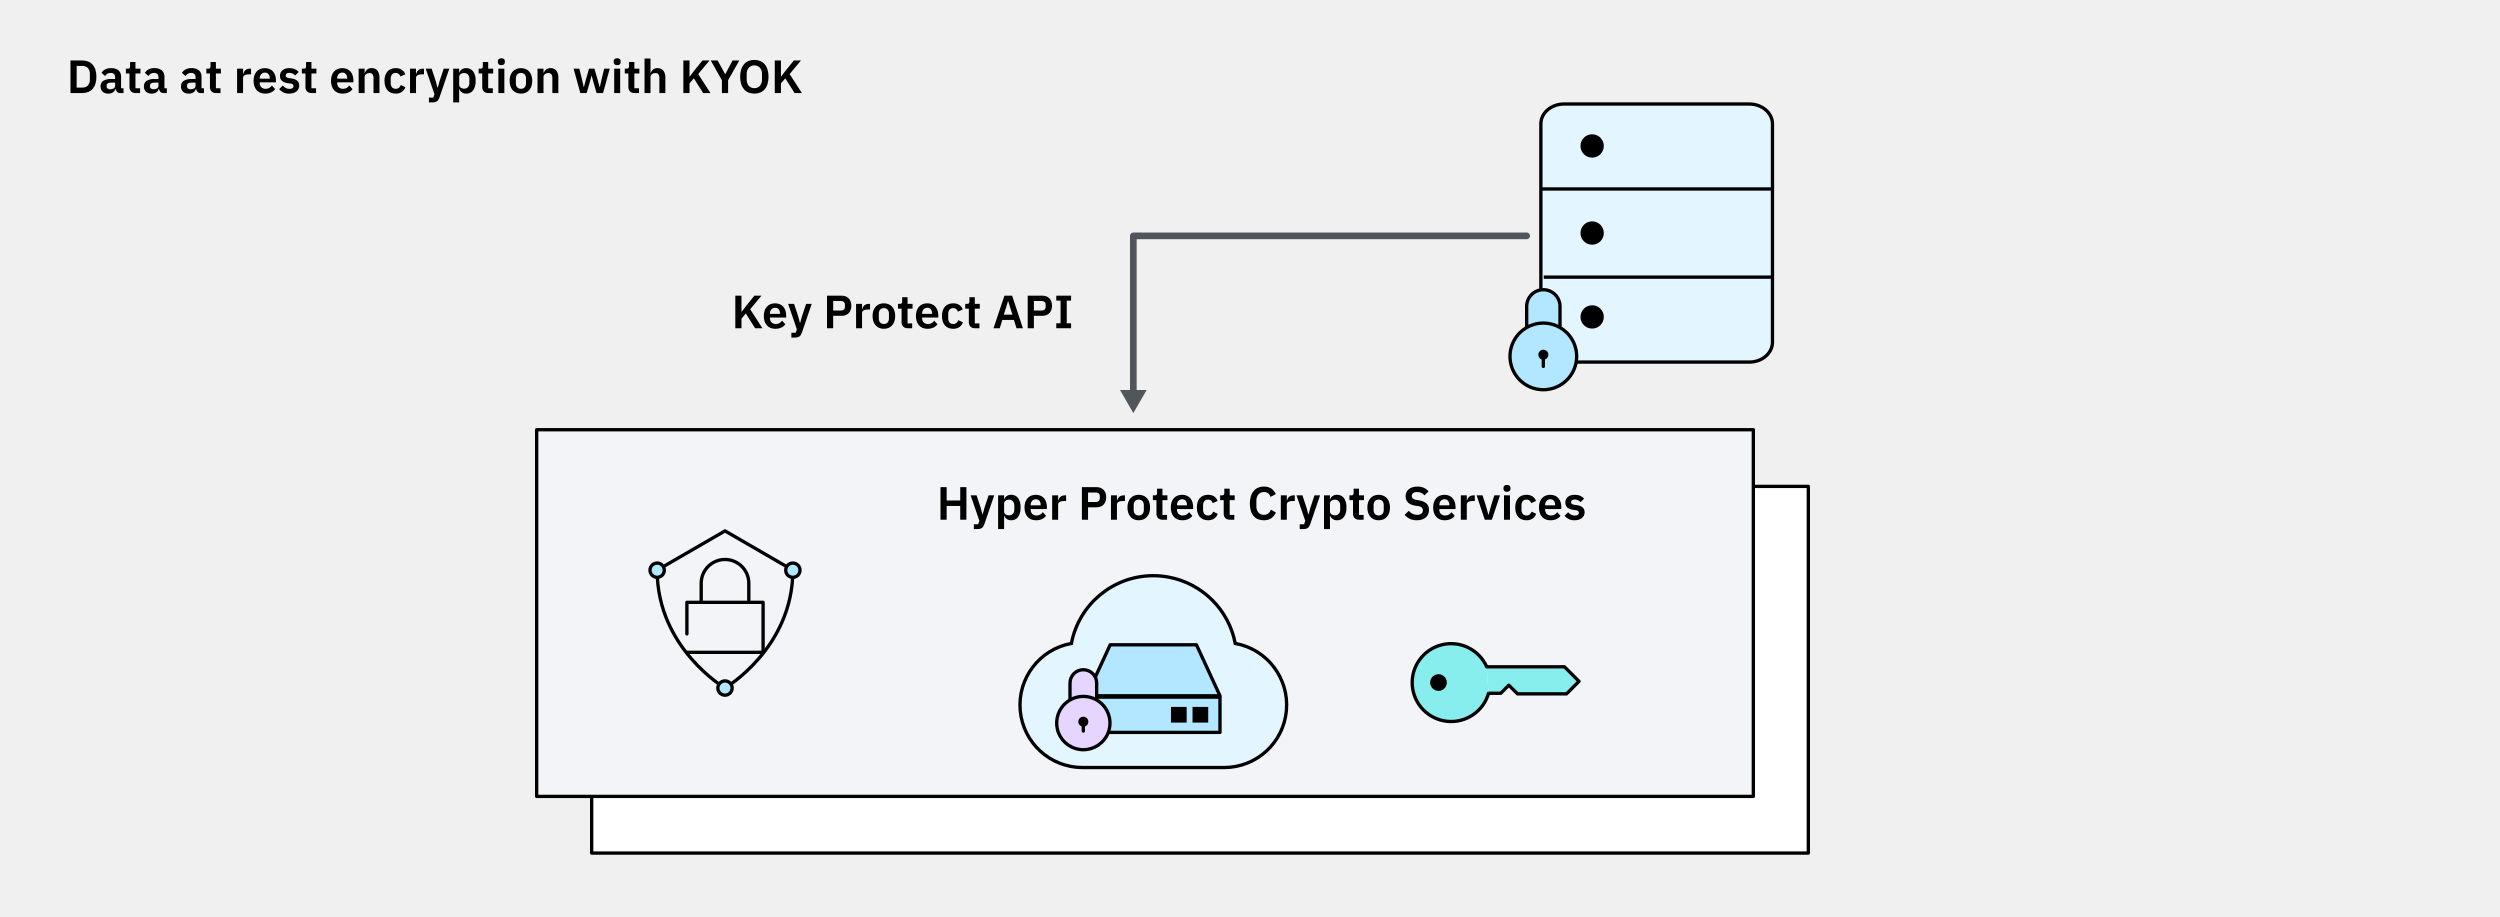
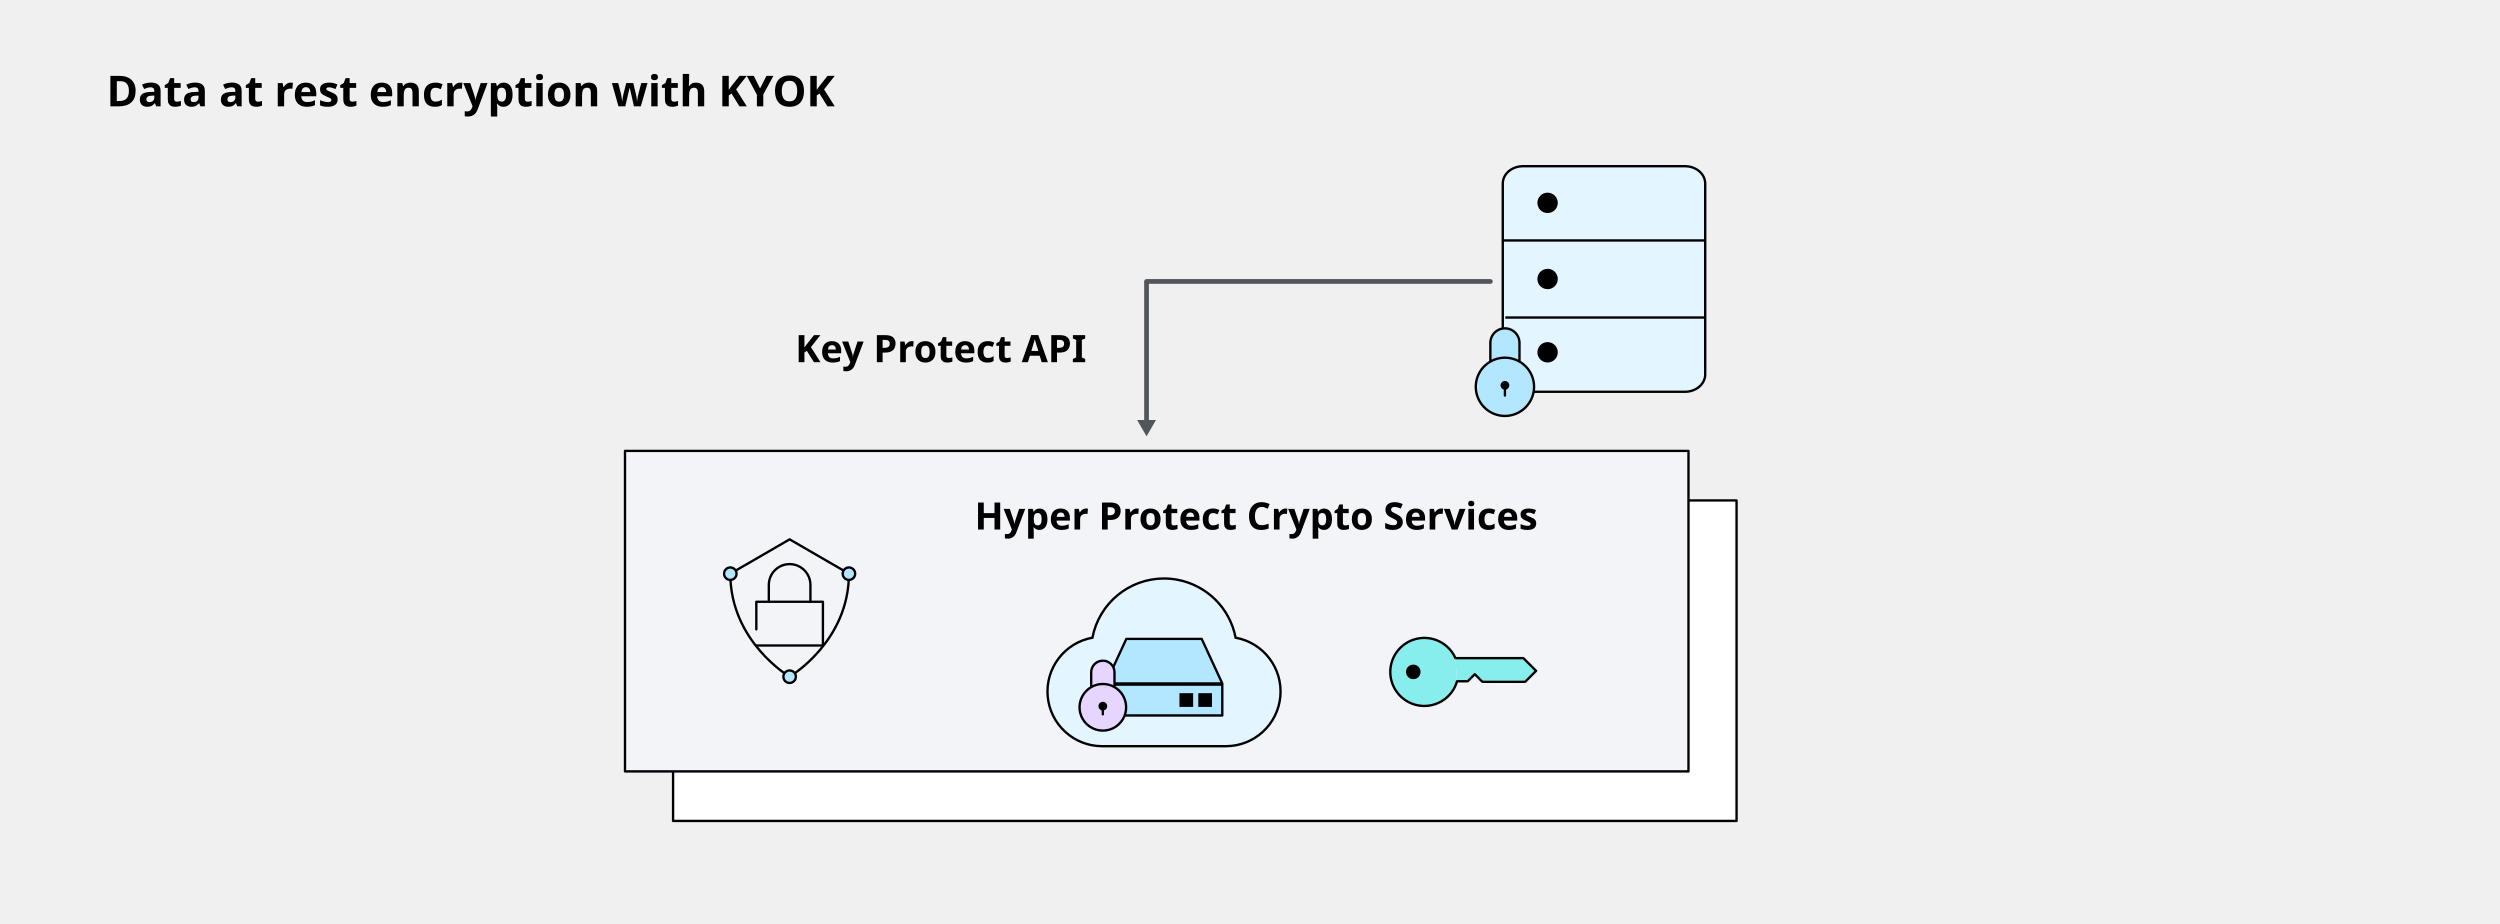
- <svg xmlns="http://www.w3.org/2000/svg" width="750" height="275" viewBox="0 0 750 275">
+ <svg xmlns="http://www.w3.org/2000/svg" width="1056" height="390" viewBox="0 0 1056 390">
  <defs>
-     <style>.cls-1{fill:#e3f6ff;}.cls-1,.cls-11,.cls-12,.cls-13,.cls-2,.cls-4,.cls-5,.cls-6,.cls-7,.cls-8,.cls-9{stroke:#000;}.cls-1,.cls-2,.cls-8{stroke-miterlimit:10;}.cls-14,.cls-16,.cls-2,.cls-7{fill:none;}.cls-3,.cls-4,.cls-8,.cls-9{fill:#b3e6ff;}.cls-11,.cls-12,.cls-16,.cls-4,.cls-7{stroke-linecap:round;}.cls-11,.cls-12,.cls-13,.cls-14,.cls-16,.cls-4,.cls-5,.cls-6,.cls-7,.cls-9{stroke-linejoin:round;}.cls-5{fill:#fff;}.cls-6{fill:#f2f4f8;}.cls-10,.cls-11{fill:#e6d6ff;}.cls-12,.cls-13{fill:#87eded;}.cls-14,.cls-16{stroke:#50565b;stroke-width:2px;}.cls-15{fill:#50565b;}</style>
+     <style>.cls-1{fill:#e3f6ff;}.cls-1,.cls-11,.cls-12,.cls-13,.cls-2,.cls-4,.cls-5,.cls-6,.cls-7,.cls-8,.cls-9{stroke:#000;}.cls-1,.cls-2,.cls-8{stroke-miterlimit:10;}.cls-14,.cls-16,.cls-2,.cls-7{fill:none;}.cls-3,.cls-4,.cls-8,.cls-9{fill:#b3e6ff;}.cls-11,.cls-12,.cls-16,.cls-4,.cls-7{stroke-linecap:round;}.cls-11,.cls-12,.cls-13,.cls-14,.cls-16,.cls-4,.cls-5,.cls-6,.cls-7,.cls-9{stroke-linejoin:round;}.cls-5{fill:#fff;}.cls-6{fill:#f2f4f8;}.cls-10,.cls-11{fill:#e6d6ff;}.cls-12,.cls-13{fill:#87eded;}.cls-14,.cls-16{stroke:#50565b;stroke-width:2px;}.cls-15{fill:#50565b;}.cls-17{font-size:16px;}.cls-17,.cls-18{font-family:IBMPlexSans-SemiBold, IBM Plex Sans;font-weight:600;}.cls-18{font-size:18px;}</style>
  </defs>
  <g id="Figure">
    <g id="Database">
-       <path class="cls-1" d="M524.792,31.205H469.208c-3.837,0-6.948,2.666-6.948,5.955v65.509c0,3.289,3.111,5.955,6.948,5.955h55.583c3.837,0,6.948-2.666,6.948-5.955V37.161C531.74,33.872,528.629,31.205,524.792,31.205Z" />
-       <line class="cls-2" x1="462" y1="56.689" x2="532" y2="56.689" />
-       <line class="cls-2" x1="463.129" y1="83.141" x2="532" y2="83.141" />
-       <circle cx="477.645" cy="43.786" r="3.5" />
-       <circle cx="477.645" cy="69.915" r="3.5" />
-       <circle cx="477.645" cy="95.076" r="3.5" />
+       <path class="cls-1" d="M711.728,70.205H643.321c-4.723,0-8.551,3.281-8.551,7.329v80.623c0,4.048,3.828,7.329,8.551,7.329h68.408c4.723,0,8.551-3.281,8.551-7.329V77.535C720.279,73.487,716.451,70.205,711.728,70.205Z" />
+       <line class="cls-2" x1="634.449" y1="101.569" x2="720.6" y2="101.569" />
+       <line class="cls-2" x1="635.839" y1="134.124" x2="720.6" y2="134.124" />
+       <circle cx="653.704" cy="85.689" r="4.308" />
+       <circle cx="653.704" cy="117.846" r="4.308" />
+       <circle cx="653.704" cy="148.813" r="4.308" />
    </g>
    <g id="lock">
      <g id="lock-2" data-name="lock">
-         <rect class="cls-3" x="458.5" y="95.415" width="9" height="3" />
-         <path class="cls-4" d="M463,109.915v-3.5m-5-8.16v-6.34a5,5,0,1,1,10,0v6.34m2,1.52a10.248,10.248,0,0,0-2-1.52,9.999,9.999,0,0,0-10,0,10.248,10.248,0,0,0-2,1.52,10,10,0,1,0,14,0Z" />
-         <circle cx="463" cy="106.415" r="1.5" />
+         <rect class="cls-3" x="630.141" y="149.23" width="11.077" height="3.692" />
+         <path class="cls-4" d="M635.68,167.076v-4.308m-6.154-10.043v-7.803a6.154,6.154,0,1,1,12.307,0v7.803m2.462,1.871a12.608,12.608,0,0,0-2.462-1.871,12.305,12.305,0,0,0-12.307,0,12.608,12.608,0,0,0-2.462,1.871,12.307,12.307,0,1,0,17.23,0Z" />
+         <circle cx="635.68" cy="162.768" r="1.846" />
      </g>
    </g>
-     <rect class="cls-5" x="177.5" y="145.915" width="365" height="110" />
-     <rect class="cls-6" x="161" y="128.915" width="365" height="110" />
+     <rect class="cls-5" x="284.307" y="211.382" width="449.216" height="135.38" />
+     <rect class="cls-6" x="264" y="190.459" width="449.216" height="135.38" />
    <g id="HP_icon" data-name="HP icon">
-       <line class="cls-7" x1="206.071" y1="195.701" x2="228.929" y2="195.701" />
-       <polyline class="cls-7" points="228.929 195.701 228.929 180.701 206.071 180.701 206.071 190.165" />
-       <path class="cls-7" d="M224.642,180.701v-5.715a7.142,7.142,0,1,0-14.284,0v5.715" />
-       <path class="cls-7" d="M217.496,206.415s-20.353-11.932-20.353-35.357" />
-       <path class="cls-7" d="M237.857,171.058c0,23.425-20.361,35.357-20.361,35.357" />
-       <polyline class="cls-7" points="197.143 171.058 217.5 159.272 237.857 171.058" />
-       <circle class="cls-8" cx="237.857" cy="171.058" r="2.143" />
-       <circle class="cls-8" cx="197.143" cy="171.058" r="2.143" />
-       <circle class="cls-8" cx="217.5" cy="206.415" r="2.143" />
+       <line class="cls-7" x1="319.471" y1="272.654" x2="347.602" y2="272.654" />
+       <polyline class="cls-7" points="347.602 272.654 347.602 254.193 319.471 254.193 319.471 265.841" />
+       <path class="cls-7" d="M342.326,254.193V247.16a8.79,8.79,0,1,0-17.579,0v7.034" />
+       <path class="cls-7" d="M333.531,285.841s-25.049-14.685-25.049-43.515" />
+       <path class="cls-7" d="M358.59,242.326c0,28.83-25.059,43.515-25.059,43.515" />
+       <polyline class="cls-7" points="308.482 242.326 333.536 227.821 358.59 242.326" />
+       <circle class="cls-8" cx="358.59" cy="242.326" r="2.637" />
+       <circle class="cls-8" cx="308.482" cy="242.326" r="2.637" />
+       <circle class="cls-8" cx="333.536" cy="285.841" r="2.637" />
    </g>
-     <path id="Cloud" class="cls-1" d="M346.021,172.706a25.024,25.024,0,0,0-24.599,20.32,18.768,18.768,0,0,0,3.303,37.236h42.541a18.768,18.768,0,0,0,3.303-37.236,25.024,25.024,0,0,0-19.869-19.869A25.704,25.704,0,0,0,346.021,172.706Z" />
+     <path id="Cloud" class="cls-1" d="M491.711,244.354a30.798,30.798,0,0,0-30.274,25.008,23.099,23.099,0,0,0,4.065,45.828h52.357a23.099,23.099,0,0,0,4.065-45.828A30.798,30.798,0,0,0,497.47,244.908,31.63,31.63,0,0,0,491.711,244.354Z" />
    <g id="Hardware">
-       <rect class="cls-9" x="325.995" y="209.131" width="40" height="10.588" />
-       <polygon class="cls-9" points="365.995 208.739 325.995 208.739 333.054 193.444 358.936 193.444 365.995 208.739" />
-       <rect x="351.289" y="212.072" width="4.706" height="4.706" />
-       <rect x="357.759" y="212.072" width="4.706" height="4.706" />
+       <rect class="cls-9" x="467.063" y="289.183" width="49.229" height="13.031" />
+       <polygon class="cls-9" points="516.293 288.7 467.064 288.7 475.751 269.877 507.605 269.877 516.293 288.7" />
+       <rect x="498.194" y="292.803" width="5.792" height="5.792" />
+       <rect x="506.157" y="292.803" width="5.792" height="5.792" />
    </g>
    <g id="lock-3" data-name="lock">
      <g id="lock-4" data-name="lock">
-         <rect class="cls-10" x="321.4" y="207.715" width="7.2" height="2.4" />
-         <path class="cls-11" d="M325,219.315v-2.8m-4-6.528v-5.072a4,4,0,1,1,8,0v5.072m1.6,1.216a8.198,8.198,0,0,0-1.6-1.216,7.999,7.999,0,0,0-8,0,8.198,8.198,0,0,0-1.6,1.216,8,8,0,1,0,11.2,0Z" />
-         <circle cx="325" cy="216.515" r="1.5" />
+         <rect class="cls-10" x="461.409" y="287.441" width="8.861" height="2.954" />
+         <path class="cls-11" d="M465.839,301.717v-3.446m-4.923-8.034v-6.242a4.923,4.923,0,1,1,9.846,0v6.242m1.969,1.496a10.094,10.094,0,0,0-1.969-1.497,9.844,9.844,0,0,0-9.846,0,10.092,10.092,0,0,0-1.969,1.497,9.846,9.846,0,1,0,13.784,0Z" />
+         <circle cx="465.839" cy="298.271" r="1.846" />
      </g>
    </g>
    <g id="key">
-       <path class="cls-12" d="M446.569,207.977a11.68,11.68,0,1,1-.555-7.935" />
-       <circle cx="431.55" cy="204.762" r="2.5" />
-       <polyline class="cls-13" points="446.014 200.042 469.338 200.042 473.704 204.408 469.941 208.17 455.276 208.17 452.647 205.565 450.235 207.977 446.569 207.977" />
+       <path class="cls-12" d="M615.458,287.764a14.375,14.375,0,1,1-.683-9.766" />
+       <circle cx="596.974" cy="283.806" r="3.077" />
+       <polyline class="cls-13" points="614.775 277.997 643.48 277.997 648.853 283.37 644.222 288.001 626.174 288.001 622.938 284.795 619.97 287.764 615.458 287.764" />
    </g>
  </g>
  <g id="Line">
-     <line class="cls-14" x1="340" y1="70.762" x2="340" y2="118.174" />
-     <polygon class="cls-15" points="336.011 117.007 340 123.915 343.989 117.007 336.011 117.007" />
-     <line class="cls-16" x1="340" y1="70.762" x2="458" y2="70.762" />
+     <line class="cls-14" x1="484.3" y1="118.888" x2="484.3" y2="178.565" />
+     <polygon class="cls-15" points="480.311 177.398 484.3 184.306 488.289 177.398 480.311 177.398" />
+     <line class="cls-16" x1="484.3" y1="118.888" x2="629.526" y2="118.888" />
  </g>
  <g id="Text">
-     <path d="M288.07,151.785h-4.074v4.13h-1.848v-9.773h1.848v4.004H288.07v-4.004h1.848v9.773H288.07Z" />
-     <path d="M296.582,148.607h1.68l-2.94,8.61a3.699,3.699,0,0,1-.315.679,1.702,1.702,0,0,1-.413.47,1.549,1.549,0,0,1-.574.266,3.271,3.271,0,0,1-.784.084h-1.078v-1.442h1.316l.336-1.02-2.618-7.646H292.97l1.274,3.856.476,1.844h.084l.504-1.844Z" />
-     <path d="M299.438,148.607h1.792v1.204h.056a1.843,1.843,0,0,1,.742-1.001,2.214,2.214,0,0,1,1.274-.371,2.498,2.498,0,0,1,2.135.987,4.661,4.661,0,0,1,.735,2.821,4.721,4.721,0,0,1-.735,2.842,2.491,2.491,0,0,1-2.135.994,2.15,2.15,0,0,1-1.267-.378,1.955,1.955,0,0,1-.749-1.008H301.23v4.018h-1.792Zm3.29,5.992a1.486,1.486,0,0,0,1.134-.462,1.746,1.746,0,0,0,.434-1.246v-1.26a1.773,1.773,0,0,0-.434-1.253,1.474,1.474,0,0,0-1.134-.469,1.733,1.733,0,0,0-1.071.321,1.019,1.019,0,0,0-.427.855v2.324a1.021,1.021,0,0,0,.427.882A1.786,1.786,0,0,0,302.728,154.599Z" />
-     <path d="M310.792,156.083a3.637,3.637,0,0,1-1.449-.273,2.997,2.997,0,0,1-1.078-.769,3.434,3.434,0,0,1-.679-1.204,5.43,5.43,0,0,1-.007-3.157,3.442,3.442,0,0,1,.665-1.197,2.943,2.943,0,0,1,1.064-.77,3.566,3.566,0,0,1,1.428-.273,3.487,3.487,0,0,1,1.484.294,2.857,2.857,0,0,1,1.036.799,3.444,3.444,0,0,1,.609,1.169,4.844,4.844,0,0,1,.203,1.421v.588H309.21v.181a1.786,1.786,0,0,0,.448,1.272,1.732,1.732,0,0,0,1.33.48,1.988,1.988,0,0,0,1.099-.277,3.136,3.136,0,0,0,.763-.709l.966,1.081a3.003,3.003,0,0,1-1.225.989A4.263,4.263,0,0,1,310.792,156.083Zm-.028-6.3a1.435,1.435,0,0,0-1.134.476,1.792,1.792,0,0,0-.42,1.232v.111h2.996v-.126a1.917,1.917,0,0,0-.371-1.225A1.286,1.286,0,0,0,310.764,149.783Z" />
-     <path d="M315.65,155.915v-7.309h1.792v1.513h.07a2.329,2.329,0,0,1,.217-.567,1.749,1.749,0,0,1,.385-.483,1.848,1.848,0,0,1,.567-.336,2.126,2.126,0,0,1,.763-.126h.392v1.694h-.56a2.817,2.817,0,0,0-1.372.266.925.925,0,0,0-.462.868v4.481Z" />
-     <path d="M324.567,155.915v-9.773h4.396a3.22,3.22,0,0,1,1.211.217,2.578,2.578,0,0,1,.917.616,2.654,2.654,0,0,1,.574.959,3.998,3.998,0,0,1,0,2.472,2.655,2.655,0,0,1-.574.951,2.553,2.553,0,0,1-.917.616,3.22,3.22,0,0,1-1.211.217h-2.548v3.725Zm1.848-5.32h2.38a1.183,1.183,0,0,0,.84-.287,1.063,1.063,0,0,0,.308-.818v-.644a1.04,1.04,0,0,0-.308-.812,1.202,1.202,0,0,0-.84-.28h-2.38Z" />
-     <path d="M333.29,155.915v-7.309h1.792v1.513h.07a2.32,2.32,0,0,1,.217-.567,1.747,1.747,0,0,1,.385-.483,1.849,1.849,0,0,1,.567-.336,2.126,2.126,0,0,1,.763-.126h.392v1.694h-.56a2.817,2.817,0,0,0-1.372.266.925.925,0,0,0-.462.868v4.481Z" />
-     <path d="M341.62,156.083a3.544,3.544,0,0,1-1.407-.267,2.913,2.913,0,0,1-1.064-.769,3.509,3.509,0,0,1-.679-1.211,4.95,4.95,0,0,1-.238-1.589,4.886,4.886,0,0,1,.238-1.582,3.446,3.446,0,0,1,.679-1.197,2.953,2.953,0,0,1,1.064-.763,3.546,3.546,0,0,1,1.407-.267,3.597,3.597,0,0,1,1.414.267,2.936,2.936,0,0,1,1.071.763,3.462,3.462,0,0,1,.679,1.197,4.9,4.9,0,0,1,.238,1.582,4.964,4.964,0,0,1-.238,1.589,3.526,3.526,0,0,1-.679,1.211,2.897,2.897,0,0,1-1.071.769A3.595,3.595,0,0,1,341.62,156.083Zm0-1.442a1.46,1.46,0,0,0,1.12-.434,1.801,1.801,0,0,0,.406-1.274v-1.357a1.782,1.782,0,0,0-.406-1.261,1.46,1.46,0,0,0-1.12-.434,1.441,1.441,0,0,0-1.106.434,1.78,1.78,0,0,0-.406,1.261v1.357a1.799,1.799,0,0,0,.406,1.274A1.441,1.441,0,0,0,341.62,154.641Z" />
-     <path d="M348.829,155.915a1.912,1.912,0,0,1-1.407-.481,1.859,1.859,0,0,1-.483-1.376v-4.009h-1.078v-1.442h.56a.667.667,0,0,0,.553-.189.915.915,0,0,0,.147-.567v-1.246h1.61v2.002h1.498v1.442h-1.498v4.424h1.386v1.442Z" />
-     <path d="M354.681,156.083a3.638,3.638,0,0,1-1.449-.273,2.996,2.996,0,0,1-1.078-.769,3.434,3.434,0,0,1-.679-1.204,5.428,5.428,0,0,1-.007-3.157,3.444,3.444,0,0,1,.665-1.197,2.944,2.944,0,0,1,1.064-.77,3.566,3.566,0,0,1,1.428-.273,3.488,3.488,0,0,1,1.484.294,2.857,2.857,0,0,1,1.036.799,3.445,3.445,0,0,1,.609,1.169,4.844,4.844,0,0,1,.203,1.421v.588h-4.858v.181a1.785,1.785,0,0,0,.448,1.272,1.732,1.732,0,0,0,1.33.48,1.989,1.989,0,0,0,1.099-.277,3.14,3.14,0,0,0,.763-.709l.966,1.081a3.004,3.004,0,0,1-1.225.989A4.264,4.264,0,0,1,354.681,156.083Zm-.028-6.3a1.435,1.435,0,0,0-1.134.476,1.792,1.792,0,0,0-.42,1.232v.111h2.996v-.126a1.916,1.916,0,0,0-.371-1.225A1.286,1.286,0,0,0,354.653,149.783Z" />
-     <path d="M362.423,156.083a3.669,3.669,0,0,1-1.442-.267,2.775,2.775,0,0,1-1.057-.769,3.461,3.461,0,0,1-.651-1.211,5.249,5.249,0,0,1-.224-1.589,5.18,5.18,0,0,1,.224-1.582,3.397,3.397,0,0,1,.651-1.197,2.811,2.811,0,0,1,1.057-.763,3.67,3.67,0,0,1,1.442-.267,3.187,3.187,0,0,1,1.827.49,2.753,2.753,0,0,1,1.043,1.358l-1.47.657a1.526,1.526,0,0,0-.469-.763,1.365,1.365,0,0,0-.931-.301,1.342,1.342,0,0,0-1.127.476,1.97,1.97,0,0,0-.371,1.246v1.33a1.938,1.938,0,0,0,.371,1.239,1.349,1.349,0,0,0,1.127.469,1.395,1.395,0,0,0,.994-.329,2.259,2.259,0,0,0,.546-.818l1.372.657a2.868,2.868,0,0,1-1.106,1.449A3.239,3.239,0,0,1,362.423,156.083Z" />
-     <path d="M369.003,155.915a1.912,1.912,0,0,1-1.407-.481,1.859,1.859,0,0,1-.483-1.376v-4.009h-1.078v-1.442h.56a.667.667,0,0,0,.553-.189.915.915,0,0,0,.147-.567v-1.246h1.61v2.002h1.498v1.442h-1.498v4.424h1.386v1.442Z" />
-     <path d="M379.167,156.083a4.6,4.6,0,0,1-1.743-.315,3.483,3.483,0,0,1-1.33-.944,4.284,4.284,0,0,1-.847-1.562,7.2,7.2,0,0,1-.294-2.163,7.478,7.478,0,0,1,.294-2.191,4.465,4.465,0,0,1,.847-1.61,3.6,3.6,0,0,1,1.33-.987,4.352,4.352,0,0,1,1.743-.336,3.949,3.949,0,0,1,2.184.561,3.835,3.835,0,0,1,1.386,1.693l-1.582.84a2.22,2.22,0,0,0-.685-1.057,1.968,1.968,0,0,0-1.302-.398,2.072,2.072,0,0,0-1.645.699,2.889,2.889,0,0,0-.608,1.96v1.54a2.828,2.828,0,0,0,.608,1.953,2.098,2.098,0,0,0,1.645.679,2.007,2.007,0,0,0,1.351-.447,2.58,2.58,0,0,0,.763-1.106l1.498.882a4.3,4.3,0,0,1-1.414,1.701A3.775,3.775,0,0,1,379.167,156.083Z" />
-     <path d="M384.249,155.915v-7.309h1.792v1.513h.07a2.268,2.268,0,0,1,.217-.567,1.74,1.74,0,0,1,.385-.483,1.839,1.839,0,0,1,.567-.336,2.123,2.123,0,0,1,.763-.126h.392v1.694h-.56a2.817,2.817,0,0,0-1.372.266.925.925,0,0,0-.462.868v4.481Z" />
-     <path d="M394.342,148.607h1.681l-2.94,8.61a3.76,3.76,0,0,1-.314.679,1.717,1.717,0,0,1-.413.47,1.558,1.558,0,0,1-.574.266,3.269,3.269,0,0,1-.784.084H389.918v-1.442h1.316l.336-1.02-2.618-7.646h1.778l1.273,3.856.477,1.844h.084l.504-1.844Z" />
-     <path d="M397.198,148.607h1.792v1.204h.056a1.84,1.84,0,0,1,.742-1.001,2.215,2.215,0,0,1,1.274-.371,2.498,2.498,0,0,1,2.135.987,4.659,4.659,0,0,1,.734,2.821,4.719,4.719,0,0,1-.734,2.842,2.491,2.491,0,0,1-2.135.994,2.152,2.152,0,0,1-1.268-.378,1.957,1.957,0,0,1-.749-1.008H398.99v4.018h-1.792Zm3.29,5.992a1.484,1.484,0,0,0,1.134-.462,1.746,1.746,0,0,0,.434-1.246v-1.26a1.773,1.773,0,0,0-.434-1.253,1.473,1.473,0,0,0-1.134-.469,1.734,1.734,0,0,0-1.071.321,1.017,1.017,0,0,0-.427.855v2.324a1.019,1.019,0,0,0,.427.882A1.786,1.786,0,0,0,400.488,154.599Z" />
-     <path d="M407.797,155.915a1.913,1.913,0,0,1-1.407-.481,1.859,1.859,0,0,1-.483-1.376v-4.009h-1.078v-1.442h.561a.667.667,0,0,0,.553-.189.918.918,0,0,0,.147-.567v-1.246h1.609v2.002h1.498v1.442h-1.498v4.424h1.387v1.442Z" />
-     <path d="M413.592,156.083a3.539,3.539,0,0,1-1.406-.267,2.905,2.905,0,0,1-1.064-.769,3.507,3.507,0,0,1-.679-1.211,4.95,4.95,0,0,1-.238-1.589,4.886,4.886,0,0,1,.238-1.582,3.444,3.444,0,0,1,.679-1.197,2.945,2.945,0,0,1,1.064-.763,3.541,3.541,0,0,1,1.406-.267,3.594,3.594,0,0,1,1.414.267,2.937,2.937,0,0,1,1.071.763,3.444,3.444,0,0,1,.679,1.197,4.888,4.888,0,0,1,.238,1.582,4.953,4.953,0,0,1-.238,1.589,3.508,3.508,0,0,1-.679,1.211,2.897,2.897,0,0,1-1.071.769A3.592,3.592,0,0,1,413.592,156.083Zm0-1.442a1.459,1.459,0,0,0,1.12-.434,1.801,1.801,0,0,0,.406-1.274v-1.357a1.782,1.782,0,0,0-.406-1.261,1.458,1.458,0,0,0-1.12-.434,1.44,1.44,0,0,0-1.105.434,1.782,1.782,0,0,0-.406,1.261v1.357a1.801,1.801,0,0,0,.406,1.274A1.44,1.44,0,0,0,413.592,154.641Z" />
-     <path d="M425.029,156.083a4.628,4.628,0,0,1-2.135-.449,4.952,4.952,0,0,1-1.505-1.178l1.246-1.206a3.579,3.579,0,0,0,1.127.89,3.095,3.095,0,0,0,1.379.305,1.944,1.944,0,0,0,1.288-.368,1.235,1.235,0,0,0,.434-.993,1.128,1.128,0,0,0-.279-.792,1.888,1.888,0,0,0-1.05-.444l-.925-.139q-2.925-.463-2.926-2.846a2.822,2.822,0,0,1,.245-1.191,2.546,2.546,0,0,1,.707-.911,3.277,3.277,0,0,1,1.113-.582,4.969,4.969,0,0,1,1.477-.203,4.751,4.751,0,0,1,1.933.365,3.787,3.787,0,0,1,1.413,1.08l-1.26,1.192a2.88,2.88,0,0,0-.882-.722,2.73,2.73,0,0,0-1.302-.277,1.986,1.986,0,0,0-1.197.298,1.138,1.138,0,0,0-.077,1.658,2.265,2.265,0,0,0,1.036.389l.91.168a4.18,4.18,0,0,1,2.191.946,2.512,2.512,0,0,1,.706,1.899,3.177,3.177,0,0,1-.244,1.269,2.742,2.742,0,0,1-.715.98,3.257,3.257,0,0,1-1.147.638A4.978,4.978,0,0,1,425.029,156.083Z" />
-     <path d="M433.388,156.083a3.636,3.636,0,0,1-1.449-.273,2.995,2.995,0,0,1-1.078-.769,3.433,3.433,0,0,1-.679-1.204,5.425,5.425,0,0,1-.007-3.157,3.412,3.412,0,0,1,.665-1.197,2.942,2.942,0,0,1,1.063-.77,3.567,3.567,0,0,1,1.428-.273,3.49,3.49,0,0,1,1.484.294,2.852,2.852,0,0,1,1.036.799,3.454,3.454,0,0,1,.609,1.169,4.86,4.86,0,0,1,.202,1.421v.588h-4.857v.181a1.786,1.786,0,0,0,.448,1.272,1.728,1.728,0,0,0,1.329.48,1.989,1.989,0,0,0,1.1-.277,3.146,3.146,0,0,0,.763-.709l.966,1.081a3.005,3.005,0,0,1-1.225.989A4.263,4.263,0,0,1,433.388,156.083Zm-.028-6.3a1.436,1.436,0,0,0-1.134.476,1.792,1.792,0,0,0-.42,1.232v.111h2.996v-.126a1.917,1.917,0,0,0-.371-1.225A1.286,1.286,0,0,0,433.359,149.783Z" />
-     <path d="M438.246,155.915v-7.309h1.792v1.513h.07a2.268,2.268,0,0,1,.217-.567,1.74,1.74,0,0,1,.385-.483,1.839,1.839,0,0,1,.567-.336,2.124,2.124,0,0,1,.763-.126h.392v1.694h-.56a2.817,2.817,0,0,0-1.372.266.925.925,0,0,0-.462.868v4.481Z" />
-     <path d="M445.427,155.915l-2.436-7.309h1.764l1.022,3.15.714,2.603h.098l.715-2.603.993-3.15h1.708l-2.449,7.309Z" />
-     <path d="M452.091,147.543a1.087,1.087,0,0,1-.805-.252.887.887,0,0,1-.245-.644v-.279a.887.887,0,0,1,.245-.644,1.401,1.401,0,0,1,1.603,0,.873.873,0,0,1,.252.644v.279a.873.873,0,0,1-.252.644A1.094,1.094,0,0,1,452.091,147.543Zm-.895,1.063h1.792v7.309h-1.792Z" />
-     <path d="M457.943,156.083a3.676,3.676,0,0,1-1.442-.267,2.777,2.777,0,0,1-1.057-.769,3.46,3.46,0,0,1-.651-1.211,5.249,5.249,0,0,1-.224-1.589,5.181,5.181,0,0,1,.224-1.582,3.396,3.396,0,0,1,.651-1.197,2.814,2.814,0,0,1,1.057-.763,3.678,3.678,0,0,1,1.442-.267,3.186,3.186,0,0,1,1.827.49,2.753,2.753,0,0,1,1.043,1.358l-1.47.657a1.521,1.521,0,0,0-.47-.763,1.364,1.364,0,0,0-.931-.301,1.342,1.342,0,0,0-1.127.476,1.973,1.973,0,0,0-.371,1.246v1.33a1.941,1.941,0,0,0,.371,1.239,1.349,1.349,0,0,0,1.127.469,1.394,1.394,0,0,0,.994-.329,2.253,2.253,0,0,0,.546-.818l1.372.657A2.869,2.869,0,0,1,459.749,155.6,3.236,3.236,0,0,1,457.943,156.083Z" />
-     <path d="M465.125,156.083a3.636,3.636,0,0,1-1.449-.273,2.995,2.995,0,0,1-1.078-.769,3.433,3.433,0,0,1-.679-1.204,5.425,5.425,0,0,1-.007-3.157,3.412,3.412,0,0,1,.665-1.197,2.942,2.942,0,0,1,1.063-.77,3.567,3.567,0,0,1,1.428-.273,3.49,3.49,0,0,1,1.484.294,2.852,2.852,0,0,1,1.036.799,3.454,3.454,0,0,1,.609,1.169,4.86,4.86,0,0,1,.202,1.421v.588H463.543v.181a1.786,1.786,0,0,0,.448,1.272,1.728,1.728,0,0,0,1.329.48,1.989,1.989,0,0,0,1.1-.277,3.146,3.146,0,0,0,.763-.709l.966,1.081a3.005,3.005,0,0,1-1.225.989A4.263,4.263,0,0,1,465.125,156.083Zm-.028-6.3a1.436,1.436,0,0,0-1.134.476,1.792,1.792,0,0,0-.42,1.232v.111h2.996v-.126a1.917,1.917,0,0,0-.371-1.225A1.286,1.286,0,0,0,465.097,149.783Z" />
-     <path d="M472.377,156.083a3.916,3.916,0,0,1-1.764-.357,4.045,4.045,0,0,1-1.26-.986l1.092-1.065a3.317,3.317,0,0,0,.889.728,2.267,2.267,0,0,0,1.113.267,1.524,1.524,0,0,0,.931-.225.737.737,0,0,0,.287-.615.664.664,0,0,0-.203-.512,1.288,1.288,0,0,0-.692-.259l-.729-.098a3.465,3.465,0,0,1-1.812-.679,1.891,1.891,0,0,1-.623-1.533,2.283,2.283,0,0,1,.195-.959,2.034,2.034,0,0,1,.56-.729,2.571,2.571,0,0,1,.875-.462,3.783,3.783,0,0,1,1.141-.161,5.247,5.247,0,0,1,.945.077,3.41,3.41,0,0,1,.749.225,2.914,2.914,0,0,1,.616.363,5.938,5.938,0,0,1,.546.483l-1.05,1.05a2.782,2.782,0,0,0-.77-.559,2.159,2.159,0,0,0-.98-.225,1.355,1.355,0,0,0-.848.21.671.671,0,0,0-.259.546.695.695,0,0,0,.217.554,1.499,1.499,0,0,0,.735.273l.742.099q2.366.336,2.366,2.155a2.175,2.175,0,0,1-.218.974,2.217,2.217,0,0,1-.608.756,2.897,2.897,0,0,1-.945.49A4.116,4.116,0,0,1,472.377,156.083Z" />
-     <path d="M21.148,18.143h3.556a4.661,4.661,0,0,1,1.729.308,3.525,3.525,0,0,1,1.33.917,4.174,4.174,0,0,1,.854,1.526,6.866,6.866,0,0,1,.301,2.135,6.87,6.87,0,0,1-.301,2.135,4.175,4.175,0,0,1-.854,1.526,3.526,3.526,0,0,1-1.33.917,4.653,4.653,0,0,1-1.729.308H21.148Zm3.556,8.134a2.223,2.223,0,0,0,1.645-.609,2.545,2.545,0,0,0,.609-1.869v-1.54a2.545,2.545,0,0,0-.609-1.869,2.222,2.222,0,0,0-1.645-.609h-1.708v6.496Z" />
-     <path d="M36.058,27.915a1.258,1.258,0,0,1-.931-.343,1.573,1.573,0,0,1-.427-.917h-.084a1.716,1.716,0,0,1-.742,1.071,2.531,2.531,0,0,1-1.386.357,2.367,2.367,0,0,1-1.722-.586,2.081,2.081,0,0,1-.602-1.563,1.893,1.893,0,0,1,.812-1.681,4.089,4.089,0,0,1,2.31-.551h1.246V23.169a1.321,1.321,0,0,0-.322-.952,1.385,1.385,0,0,0-1.036-.336,1.72,1.72,0,0,0-1.015.273,2.699,2.699,0,0,0-.651.651l-1.064-.958a3.089,3.089,0,0,1,1.078-1.02A3.544,3.544,0,0,1,33.3,20.439a3.342,3.342,0,0,1,2.254.67,2.42,2.42,0,0,1,.77,1.928v3.436h.728v1.442ZM33.09,26.781a1.884,1.884,0,0,0,1.022-.264.863.863,0,0,0,.42-.779v-.96H33.384q-1.4,0-1.4.89v.236a.772.772,0,0,0,.287.66A1.341,1.341,0,0,0,33.09,26.781Z" />
-     <path d="M40.734,27.915a1.91,1.91,0,0,1-1.407-.481,1.859,1.859,0,0,1-.483-1.376V22.049H37.766V20.607h.56a.668.668,0,0,0,.553-.189.913.913,0,0,0,.147-.567V18.605h1.61v2.002h1.498v1.442H40.636v4.424H42.022v1.442Z" />
-     <path d="M49.064,27.915a1.259,1.259,0,0,1-.931-.343,1.573,1.573,0,0,1-.427-.917h-.084a1.717,1.717,0,0,1-.742,1.071,2.532,2.532,0,0,1-1.386.357,2.367,2.367,0,0,1-1.722-.586,2.082,2.082,0,0,1-.602-1.563,1.893,1.893,0,0,1,.812-1.681,4.089,4.089,0,0,1,2.31-.551h1.246V23.169a1.321,1.321,0,0,0-.322-.952,1.384,1.384,0,0,0-1.036-.336,1.72,1.72,0,0,0-1.015.273,2.699,2.699,0,0,0-.651.651l-1.064-.958a3.089,3.089,0,0,1,1.078-1.02,3.545,3.545,0,0,1,1.778-.388,3.343,3.343,0,0,1,2.254.67,2.42,2.42,0,0,1,.77,1.928v3.436h.728v1.442Zm-2.968-1.134a1.884,1.884,0,0,0,1.022-.264.863.863,0,0,0,.42-.779v-.96H46.39q-1.4,0-1.4.89v.236a.772.772,0,0,0,.287.66A1.341,1.341,0,0,0,46.096,26.781Z" />
-     <path d="M60.193,27.915a1.259,1.259,0,0,1-.931-.343,1.574,1.574,0,0,1-.427-.917h-.084a1.717,1.717,0,0,1-.742,1.071,2.532,2.532,0,0,1-1.386.357,2.367,2.367,0,0,1-1.722-.586,2.082,2.082,0,0,1-.602-1.563,1.893,1.893,0,0,1,.812-1.681,4.089,4.089,0,0,1,2.31-.551h1.246V23.169a1.321,1.321,0,0,0-.322-.952,1.384,1.384,0,0,0-1.036-.336,1.72,1.72,0,0,0-1.015.273,2.699,2.699,0,0,0-.651.651l-1.064-.958a3.089,3.089,0,0,1,1.078-1.02,3.545,3.545,0,0,1,1.778-.388,3.343,3.343,0,0,1,2.254.67,2.42,2.42,0,0,1,.77,1.928v3.436h.728v1.442Zm-2.968-1.134a1.884,1.884,0,0,0,1.022-.264.863.863,0,0,0,.42-.779v-.96H57.519q-1.4,0-1.4.89v.236a.772.772,0,0,0,.287.66A1.342,1.342,0,0,0,57.225,26.781Z" />
-     <path d="M64.869,27.915a1.91,1.91,0,0,1-1.407-.481,1.859,1.859,0,0,1-.483-1.376V22.049H61.901V20.607h.56a.668.668,0,0,0,.553-.189.914.914,0,0,0,.147-.567V18.605h1.61v2.002H66.269v1.442H64.772v4.424h1.386v1.442Z" />
-     <path d="M71.127,27.915V20.607h1.792v1.512h.07a2.321,2.321,0,0,1,.217-.567,1.735,1.735,0,0,1,.385-.483,1.851,1.851,0,0,1,.567-.336,2.128,2.128,0,0,1,.763-.126h.392v1.694h-.56a2.812,2.812,0,0,0-1.372.266.925.925,0,0,0-.462.868v4.48Z" />
-     <path d="M79.514,28.083a3.646,3.646,0,0,1-1.449-.273,2.997,2.997,0,0,1-1.078-.77,3.434,3.434,0,0,1-.679-1.204A5.426,5.426,0,0,1,76.3,22.679a3.439,3.439,0,0,1,.665-1.197,2.951,2.951,0,0,1,1.064-.77,3.566,3.566,0,0,1,1.428-.273,3.481,3.481,0,0,1,1.484.294,2.862,2.862,0,0,1,1.036.798A3.445,3.445,0,0,1,82.586,22.7a4.844,4.844,0,0,1,.203,1.421v.588h-4.858V24.89a1.788,1.788,0,0,0,.448,1.272,1.734,1.734,0,0,0,1.33.479,1.984,1.984,0,0,0,1.099-.278,3.127,3.127,0,0,0,.763-.709l.966,1.081a3.004,3.004,0,0,1-1.225.99A4.264,4.264,0,0,1,79.514,28.083Zm-.028-6.3a1.435,1.435,0,0,0-1.134.476,1.791,1.791,0,0,0-.42,1.232v.112h2.996v-.126a1.919,1.919,0,0,0-.371-1.225A1.286,1.286,0,0,0,79.485,21.783Z" />
-     <path d="M86.765,28.083a3.923,3.923,0,0,1-1.764-.357,4.062,4.062,0,0,1-1.26-.987l1.092-1.065a3.298,3.298,0,0,0,.889.728,2.264,2.264,0,0,0,1.113.266,1.525,1.525,0,0,0,.931-.224.739.739,0,0,0,.287-.616.664.664,0,0,0-.203-.511,1.293,1.293,0,0,0-.693-.259l-.728-.098a3.468,3.468,0,0,1-1.813-.679,1.893,1.893,0,0,1-.623-1.533,2.27,2.27,0,0,1,.196-.959,2.031,2.031,0,0,1,.56-.728,2.567,2.567,0,0,1,.875-.462,3.782,3.782,0,0,1,1.141-.161,5.206,5.206,0,0,1,.945.077,3.424,3.424,0,0,1,.749.224,2.891,2.891,0,0,1,.616.364,5.931,5.931,0,0,1,.546.483l-1.05,1.05a2.771,2.771,0,0,0-.77-.56,2.159,2.159,0,0,0-.98-.224,1.349,1.349,0,0,0-.847.21.67.67,0,0,0-.259.546.692.692,0,0,0,.217.553,1.504,1.504,0,0,0,.735.273l.742.098q2.366.336,2.366,2.156a2.175,2.175,0,0,1-.217.973,2.22,2.22,0,0,1-.609.756,2.875,2.875,0,0,1-.945.49A4.111,4.111,0,0,1,86.765,28.083Z" />
-     <path d="M93.527,27.915a1.91,1.91,0,0,1-1.407-.481,1.859,1.859,0,0,1-.483-1.376V22.049H90.559V20.607h.56a.668.668,0,0,0,.553-.189.914.914,0,0,0,.147-.567V18.605h1.61v2.002h1.498v1.442H93.429v4.424h1.386v1.442Z" />
-     <path d="M102.739,28.083A3.647,3.647,0,0,1,101.29,27.81a2.998,2.998,0,0,1-1.078-.77,3.434,3.434,0,0,1-.679-1.204,5.426,5.426,0,0,1-.007-3.157,3.439,3.439,0,0,1,.665-1.197,2.951,2.951,0,0,1,1.064-.77,3.566,3.566,0,0,1,1.428-.273,3.482,3.482,0,0,1,1.484.294,2.862,2.862,0,0,1,1.036.798A3.445,3.445,0,0,1,105.812,22.7a4.844,4.844,0,0,1,.203,1.421v.588h-4.858V24.89a1.788,1.788,0,0,0,.448,1.272,1.734,1.734,0,0,0,1.33.479,1.984,1.984,0,0,0,1.099-.278,3.13,3.13,0,0,0,.763-.709l.966,1.081a3.004,3.004,0,0,1-1.225.99A4.264,4.264,0,0,1,102.739,28.083Zm-.028-6.3a1.435,1.435,0,0,0-1.134.476,1.791,1.791,0,0,0-.42,1.232v.112h2.996v-.126a1.919,1.919,0,0,0-.371-1.225A1.286,1.286,0,0,0,102.711,21.783Z" />
-     <path d="M107.597,27.915V20.607h1.792v1.218h.07a2.342,2.342,0,0,1,.707-.987,2.042,2.042,0,0,1,1.337-.399,2.107,2.107,0,0,1,1.736.742,3.28,3.28,0,0,1,.602,2.114v4.62h-1.792v-4.438a2.024,2.024,0,0,0-.28-1.176,1.058,1.058,0,0,0-.924-.392,1.896,1.896,0,0,0-.539.077,1.514,1.514,0,0,0-.462.224,1.169,1.169,0,0,0-.329.364,1,1,0,0,0-.126.511v4.83Z" />
-     <path d="M118.713,28.083a3.686,3.686,0,0,1-1.442-.266,2.783,2.783,0,0,1-1.057-.77,3.459,3.459,0,0,1-.651-1.211,5.279,5.279,0,0,1-.224-1.589,5.212,5.212,0,0,1,.224-1.582,3.392,3.392,0,0,1,.651-1.197,2.814,2.814,0,0,1,1.057-.763,3.688,3.688,0,0,1,1.442-.266,3.182,3.182,0,0,1,1.827.49,2.751,2.751,0,0,1,1.043,1.358l-1.47.658a1.52,1.52,0,0,0-.47-.763,1.362,1.362,0,0,0-.931-.301,1.341,1.341,0,0,0-1.127.476,1.972,1.972,0,0,0-.371,1.246v1.33a1.941,1.941,0,0,0,.371,1.239,1.348,1.348,0,0,0,1.127.469,1.396,1.396,0,0,0,.994-.329,2.252,2.252,0,0,0,.546-.819l1.372.658A2.871,2.871,0,0,1,120.519,27.6,3.24,3.24,0,0,1,118.713,28.083Z" />
-     <path d="M123.011,27.915V20.607h1.792v1.512h.07a2.264,2.264,0,0,1,.217-.567,1.726,1.726,0,0,1,.385-.483,1.842,1.842,0,0,1,.567-.336,2.125,2.125,0,0,1,.763-.126h.392v1.694h-.56a2.812,2.812,0,0,0-1.372.266.925.925,0,0,0-.462.868v4.48Z" />
-     <path d="M133.105,20.607h1.681l-2.941,8.61a3.749,3.749,0,0,1-.314.679,1.707,1.707,0,0,1-.413.469,1.558,1.558,0,0,1-.574.266,3.249,3.249,0,0,1-.784.084h-1.078V29.273h1.316l.336-1.02-2.618-7.646h1.778l1.273,3.856.477,1.844h.084l.504-1.844Z" />
-     <path d="M135.96,20.607h1.792v1.204h.056a1.838,1.838,0,0,1,.742-1.001,2.216,2.216,0,0,1,1.274-.371,2.498,2.498,0,0,1,2.135.987,4.656,4.656,0,0,1,.734,2.821,4.717,4.717,0,0,1-.734,2.842,2.491,2.491,0,0,1-2.135.994,2.152,2.152,0,0,1-1.268-.378,1.958,1.958,0,0,1-.749-1.008h-.056v4.018H135.96Zm3.29,5.992a1.484,1.484,0,0,0,1.134-.462,1.747,1.747,0,0,0,.434-1.246v-1.26a1.773,1.773,0,0,0-.434-1.253,1.473,1.473,0,0,0-1.134-.469,1.731,1.731,0,0,0-1.071.322,1.016,1.016,0,0,0-.427.854v2.324a1.02,1.02,0,0,0,.427.882A1.783,1.783,0,0,0,139.25,26.599Z" />
-     <path d="M146.559,27.915a1.911,1.911,0,0,1-1.407-.481,1.859,1.859,0,0,1-.483-1.376V22.049H143.59V20.607h.561a.668.668,0,0,0,.553-.189.916.916,0,0,0,.147-.567V18.605H146.46v2.002h1.498v1.442H146.46v4.424h1.387v1.442Z" />
-     <path d="M150.408,19.543a1.087,1.087,0,0,1-.805-.252.887.887,0,0,1-.245-.644v-.28a.887.887,0,0,1,.245-.644,1.401,1.401,0,0,1,1.603,0,.872.872,0,0,1,.252.644v.28a.872.872,0,0,1-.252.644A1.094,1.094,0,0,1,150.408,19.543Zm-.895,1.064h1.792v7.308h-1.792Z" />
-     <path d="M156.273,28.083a3.547,3.547,0,0,1-1.406-.266,2.913,2.913,0,0,1-1.065-.77,3.509,3.509,0,0,1-.679-1.211,4.948,4.948,0,0,1-.238-1.589,4.886,4.886,0,0,1,.238-1.582,3.442,3.442,0,0,1,.679-1.197,2.947,2.947,0,0,1,1.065-.763,3.549,3.549,0,0,1,1.406-.266,3.602,3.602,0,0,1,1.414.266,2.939,2.939,0,0,1,1.071.763,3.442,3.442,0,0,1,.679,1.197,4.886,4.886,0,0,1,.238,1.582,4.948,4.948,0,0,1-.238,1.589,3.509,3.509,0,0,1-.679,1.211,2.905,2.905,0,0,1-1.071.77A3.6,3.6,0,0,1,156.273,28.083Zm0-1.442a1.458,1.458,0,0,0,1.12-.434,1.801,1.801,0,0,0,.406-1.274V23.575a1.78,1.78,0,0,0-.406-1.26,1.459,1.459,0,0,0-1.12-.434,1.44,1.44,0,0,0-1.105.434,1.78,1.78,0,0,0-.406,1.26v1.358a1.801,1.801,0,0,0,.406,1.274A1.439,1.439,0,0,0,156.273,26.641Z" />
-     <path d="M161.258,27.915V20.607h1.792v1.218h.07a2.331,2.331,0,0,1,.707-.987,2.041,2.041,0,0,1,1.337-.399,2.105,2.105,0,0,1,1.735.742,3.277,3.277,0,0,1,.603,2.114v4.62H165.71v-4.438a2.025,2.025,0,0,0-.28-1.176,1.058,1.058,0,0,0-.924-.392,1.902,1.902,0,0,0-.539.077,1.512,1.512,0,0,0-.462.224,1.168,1.168,0,0,0-.329.364.999.999,0,0,0-.126.511v4.83Z" />
-     <path d="M172.08,20.607h1.722l.742,3.01.574,2.506h.056l.672-2.506.855-3.01h1.624l.882,3.01.685,2.506h.057l.573-2.506.729-3.01h1.666l-2.002,7.308h-1.933l-.938-3.22-.546-1.988h-.042l-.532,1.988L176,27.915h-1.904Z" />
-     <path d="M185.155,19.543a1.087,1.087,0,0,1-.805-.252.887.887,0,0,1-.245-.644v-.28a.887.887,0,0,1,.245-.644,1.401,1.401,0,0,1,1.603,0,.872.872,0,0,1,.252.644v.28a.872.872,0,0,1-.252.644A1.095,1.095,0,0,1,185.155,19.543Zm-.895,1.064h1.792v7.308H184.26Z" />
-     <path d="M190.405,27.915a1.911,1.911,0,0,1-1.407-.481,1.859,1.859,0,0,1-.483-1.376V22.049h-1.078V20.607h.561a.668.668,0,0,0,.553-.189.916.916,0,0,0,.147-.567V18.605h1.609v2.002h1.498v1.442h-1.498v4.424h1.387v1.442Z" />
-     <path d="M193.359,17.555h1.792v4.27h.07a2.329,2.329,0,0,1,.707-.987,2.041,2.041,0,0,1,1.337-.399,2.105,2.105,0,0,1,1.735.742,3.277,3.277,0,0,1,.603,2.114v4.62h-1.792v-4.438a2.024,2.024,0,0,0-.28-1.176,1.058,1.058,0,0,0-.924-.392,1.901,1.901,0,0,0-.539.077,1.514,1.514,0,0,0-.462.224,1.169,1.169,0,0,0-.329.364,1,1,0,0,0-.126.511v4.83h-1.792Z" />
-     <path d="M208.157,23.491l-1.302,1.54v2.884h-1.848v-9.772h1.848V22.959h.07l1.386-1.834,2.422-2.982h2.128l-3.402,4.074,3.683,5.698h-2.198Z" />
-     <path d="M216.571,27.915v-3.836l-3.347-5.936h2.072l2.254,4.13h.028l2.198-4.13h2.016l-3.36,5.922v3.85Z" />
-     <path d="M226.301,28.083a4.57,4.57,0,0,1-1.75-.322,3.472,3.472,0,0,1-1.337-.966,4.583,4.583,0,0,1-.861-1.582,7.015,7.015,0,0,1-.309-2.184,7.034,7.034,0,0,1,.309-2.177,4.576,4.576,0,0,1,.861-1.589,3.475,3.475,0,0,1,1.337-.966,4.919,4.919,0,0,1,3.5,0,3.543,3.543,0,0,1,1.344.966,4.452,4.452,0,0,1,.861,1.589,7.192,7.192,0,0,1,.301,2.177,7.172,7.172,0,0,1-.301,2.184,4.458,4.458,0,0,1-.861,1.582,3.54,3.54,0,0,1-1.344.966A4.578,4.578,0,0,1,226.301,28.083Zm0-1.638a2.129,2.129,0,0,0,1.673-.7,2.849,2.849,0,0,0,.623-1.96V22.273a2.849,2.849,0,0,0-.623-1.96,2.351,2.351,0,0,0-3.347,0,2.849,2.849,0,0,0-.622,1.96v1.512a2.849,2.849,0,0,0,.622,1.96A2.13,2.13,0,0,0,226.301,26.445Z" />
-     <path d="M235.583,23.491l-1.302,1.54v2.884h-1.848v-9.772h1.848V22.959h.07l1.386-1.834,2.422-2.982h2.128l-3.402,4.074,3.683,5.698h-2.198Z" />
-     <path d="M223.744,94.047l-1.302,1.54v2.884h-1.848v-9.772h1.848v4.816h.07l1.386-1.834,2.422-2.982h2.128l-3.402,4.074,3.682,5.698H226.53Z" />
-     <path d="M232.578,98.639a3.644,3.644,0,0,1-1.449-.273,2.995,2.995,0,0,1-1.078-.77,3.43,3.43,0,0,1-.679-1.204,5.427,5.427,0,0,1-.007-3.157,3.439,3.439,0,0,1,.665-1.197,2.949,2.949,0,0,1,1.064-.77,3.565,3.565,0,0,1,1.428-.273,3.482,3.482,0,0,1,1.484.294,2.862,2.862,0,0,1,1.036.798,3.447,3.447,0,0,1,.609,1.169,4.847,4.847,0,0,1,.203,1.421v.588h-4.858v.181a1.788,1.788,0,0,0,.448,1.272,1.734,1.734,0,0,0,1.33.48,1.985,1.985,0,0,0,1.099-.278,3.129,3.129,0,0,0,.763-.709l.966,1.081a3.006,3.006,0,0,1-1.225.99A4.264,4.264,0,0,1,232.578,98.639Zm-.028-6.3a1.435,1.435,0,0,0-1.134.476,1.791,1.791,0,0,0-.42,1.232v.112h2.996v-.126a1.919,1.919,0,0,0-.371-1.225A1.286,1.286,0,0,0,232.55,92.339Z" />
-     <path d="M241.832,91.163h1.68l-2.94,8.61a3.692,3.692,0,0,1-.315.679,1.692,1.692,0,0,1-.413.469,1.548,1.548,0,0,1-.574.266,3.246,3.246,0,0,1-.784.084h-1.078V99.829h1.316l.336-1.02-2.618-7.646H238.22l1.274,3.856.476,1.844h.084l.504-1.844Z" />
-     <path d="M248.103,98.471v-9.772H252.5a3.219,3.219,0,0,1,1.211.217,2.565,2.565,0,0,1,.917.616,2.651,2.651,0,0,1,.574.959,3.997,3.997,0,0,1,0,2.471,2.657,2.657,0,0,1-.574.952,2.558,2.558,0,0,1-.917.616,3.219,3.219,0,0,1-1.211.217h-2.548v3.724Zm1.848-5.32h2.38a1.183,1.183,0,0,0,.84-.287,1.064,1.064,0,0,0,.308-.819v-.644a1.04,1.04,0,0,0-.308-.812,1.202,1.202,0,0,0-.84-.28h-2.38Z" />
-     <path d="M256.826,98.471V91.163h1.792v1.512h.07a2.322,2.322,0,0,1,.217-.567,1.736,1.736,0,0,1,.385-.483,1.851,1.851,0,0,1,.567-.336,2.126,2.126,0,0,1,.763-.126h.392v1.694h-.56a2.81,2.81,0,0,0-1.372.266.924.924,0,0,0-.462.868v4.48Z" />
-     <path d="M265.156,98.639a3.555,3.555,0,0,1-1.407-.266,2.92,2.92,0,0,1-1.064-.77,3.508,3.508,0,0,1-.679-1.211,4.948,4.948,0,0,1-.238-1.589,4.886,4.886,0,0,1,.238-1.582,3.442,3.442,0,0,1,.679-1.197,2.953,2.953,0,0,1,1.064-.763,3.553,3.553,0,0,1,1.407-.266,3.604,3.604,0,0,1,1.414.266,2.936,2.936,0,0,1,1.071.763,3.458,3.458,0,0,1,.679,1.197,4.9,4.9,0,0,1,.238,1.582,4.962,4.962,0,0,1-.238,1.589,3.525,3.525,0,0,1-.679,1.211,2.904,2.904,0,0,1-1.071.77A3.605,3.605,0,0,1,265.156,98.639Zm0-1.442a1.459,1.459,0,0,0,1.12-.434,1.8,1.8,0,0,0,.406-1.274V94.131a1.78,1.78,0,0,0-.406-1.26,1.461,1.461,0,0,0-1.12-.434,1.442,1.442,0,0,0-1.106.434,1.778,1.778,0,0,0-.406,1.26v1.358a1.798,1.798,0,0,0,.406,1.274A1.44,1.44,0,0,0,265.156,97.197Z" />
-     <path d="M272.365,98.471a1.91,1.91,0,0,1-1.407-.481,1.859,1.859,0,0,1-.483-1.376V92.605h-1.078V91.163h.56a.668.668,0,0,0,.553-.189.914.914,0,0,0,.147-.567V89.161h1.61v2.002h1.498V92.605h-1.498v4.424h1.386v1.442Z" />
-     <path d="M278.218,98.639a3.644,3.644,0,0,1-1.449-.273,2.997,2.997,0,0,1-1.078-.77,3.432,3.432,0,0,1-.679-1.204,5.426,5.426,0,0,1-.007-3.157,3.441,3.441,0,0,1,.665-1.197,2.951,2.951,0,0,1,1.064-.77,3.566,3.566,0,0,1,1.428-.273,3.481,3.481,0,0,1,1.484.294,2.862,2.862,0,0,1,1.036.798,3.445,3.445,0,0,1,.609,1.169,4.843,4.843,0,0,1,.203,1.421v.588h-4.858v.181a1.788,1.788,0,0,0,.448,1.272,1.734,1.734,0,0,0,1.33.48,1.985,1.985,0,0,0,1.099-.278,3.129,3.129,0,0,0,.763-.709l.966,1.081a3.005,3.005,0,0,1-1.225.99A4.264,4.264,0,0,1,278.218,98.639Zm-.028-6.3a1.435,1.435,0,0,0-1.134.476,1.791,1.791,0,0,0-.42,1.232v.112h2.996v-.126a1.919,1.919,0,0,0-.371-1.225A1.286,1.286,0,0,0,278.19,92.339Z" />
-     <path d="M285.959,98.639a3.68,3.68,0,0,1-1.442-.266,2.782,2.782,0,0,1-1.057-.77,3.458,3.458,0,0,1-.651-1.211,5.246,5.246,0,0,1-.224-1.589,5.181,5.181,0,0,1,.224-1.582,3.392,3.392,0,0,1,.651-1.197,2.811,2.811,0,0,1,1.057-.763,3.678,3.678,0,0,1,1.442-.266,3.182,3.182,0,0,1,1.827.49,2.751,2.751,0,0,1,1.043,1.358l-1.47.658a1.524,1.524,0,0,0-.469-.763,1.363,1.363,0,0,0-.931-.301,1.341,1.341,0,0,0-1.127.476,1.969,1.969,0,0,0-.371,1.246v1.33a1.938,1.938,0,0,0,.371,1.239,1.349,1.349,0,0,0,1.127.469,1.397,1.397,0,0,0,.994-.329,2.259,2.259,0,0,0,.546-.819l1.372.658a2.87,2.87,0,0,1-1.106,1.449A3.242,3.242,0,0,1,285.959,98.639Z" />
-     <path d="M292.539,98.471a1.91,1.91,0,0,1-1.407-.481,1.859,1.859,0,0,1-.483-1.376V92.605h-1.078V91.163h.56a.668.668,0,0,0,.553-.189.914.914,0,0,0,.147-.567V89.161h1.61v2.002h1.498V92.605h-1.498v4.424h1.386v1.442Z" />
-     <path d="M304.957,98.471l-.784-2.492h-3.472l-.77,2.492h-1.876l3.276-9.772h2.296l3.248,9.772Zm-2.492-8.092h-.07l-1.246,4.018h2.576Z" />
-     <path d="M308.317,98.471v-9.772h4.396a3.22,3.22,0,0,1,1.211.217,2.565,2.565,0,0,1,.917.616,2.649,2.649,0,0,1,.574.959,3.997,3.997,0,0,1,0,2.471,2.655,2.655,0,0,1-.574.952,2.558,2.558,0,0,1-.917.616,3.22,3.22,0,0,1-1.211.217H310.165v3.724Zm1.848-5.32h2.38a1.183,1.183,0,0,0,.84-.287,1.064,1.064,0,0,0,.308-.819v-.644a1.04,1.04,0,0,0-.308-.812,1.202,1.202,0,0,0-.84-.28h-2.38Z" />
-     <path d="M316.885,98.471V96.987h1.288V90.183h-1.288V88.699h4.438v1.484h-1.302v6.804h1.302v1.484Z" />
+     <text class="cls-17" transform="translate(411.6875 223.6895)">Hyper Protect Crypto Services</text>
+     <text class="cls-18" transform="translate(45 44.915)">Data at rest encryption with KYOK</text>
+     <text class="cls-17" transform="translate(335.9307 152.9912)">Key Protect API</text>
  </g>
</svg>
